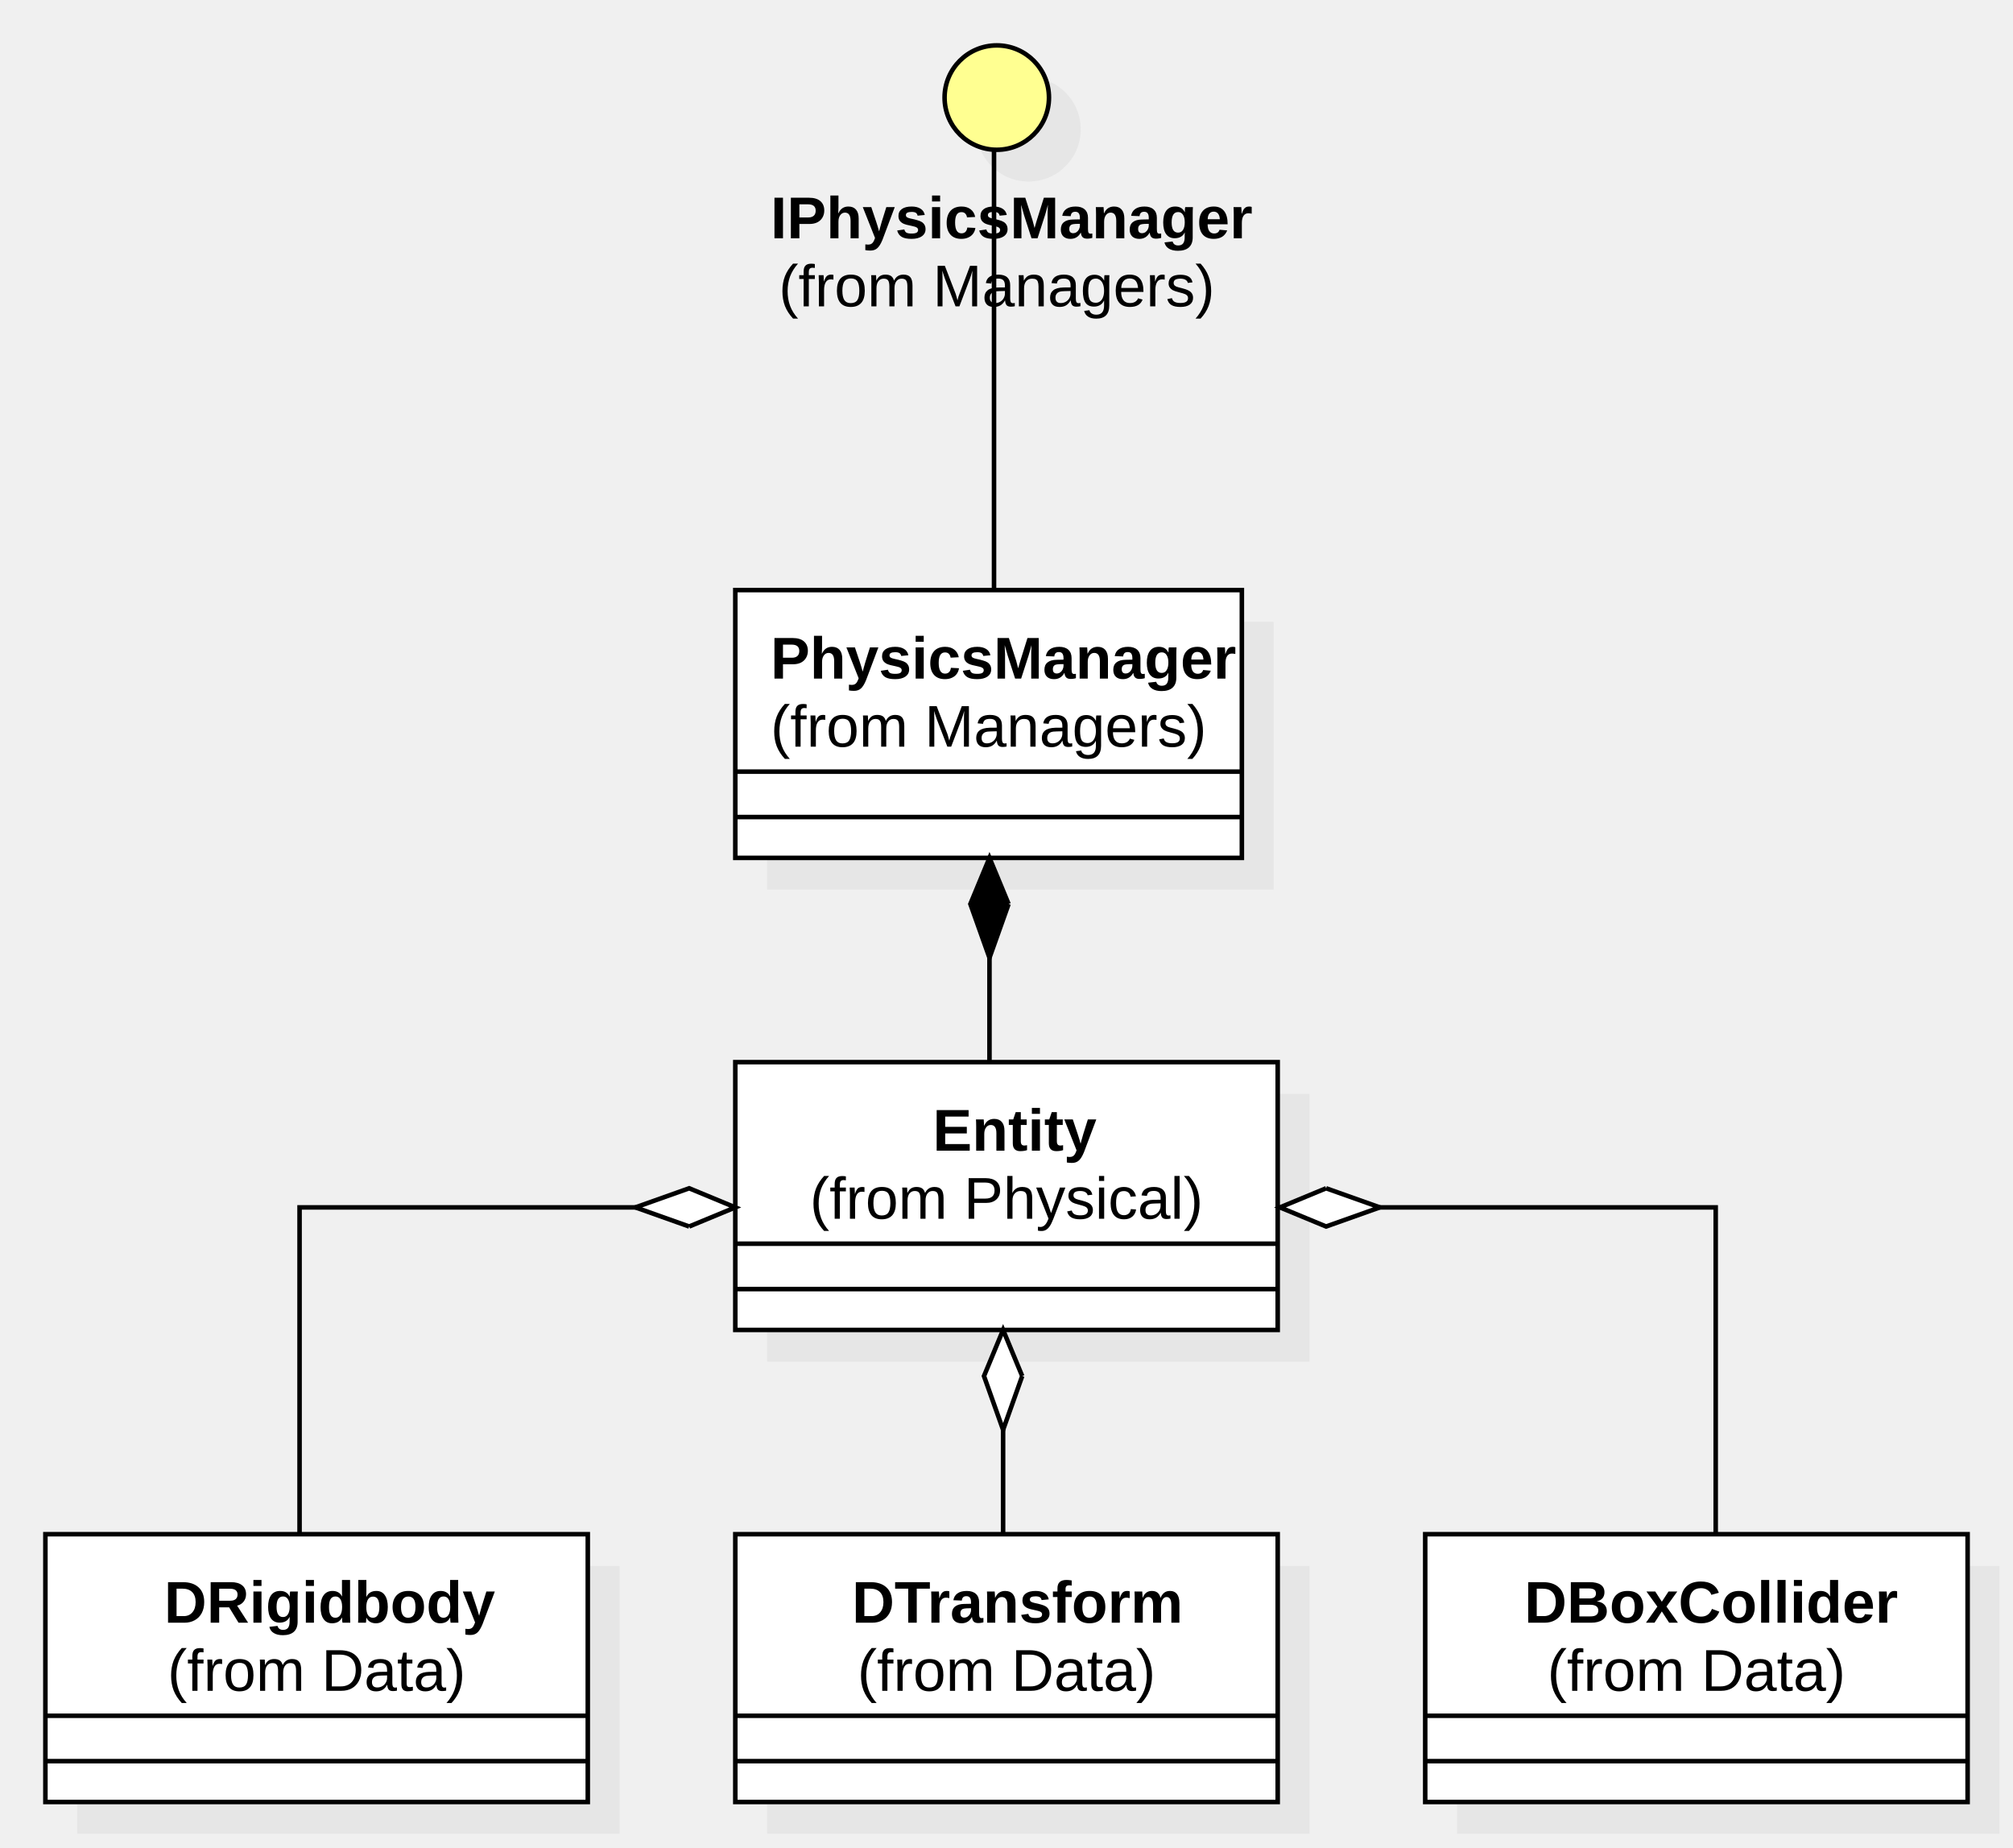
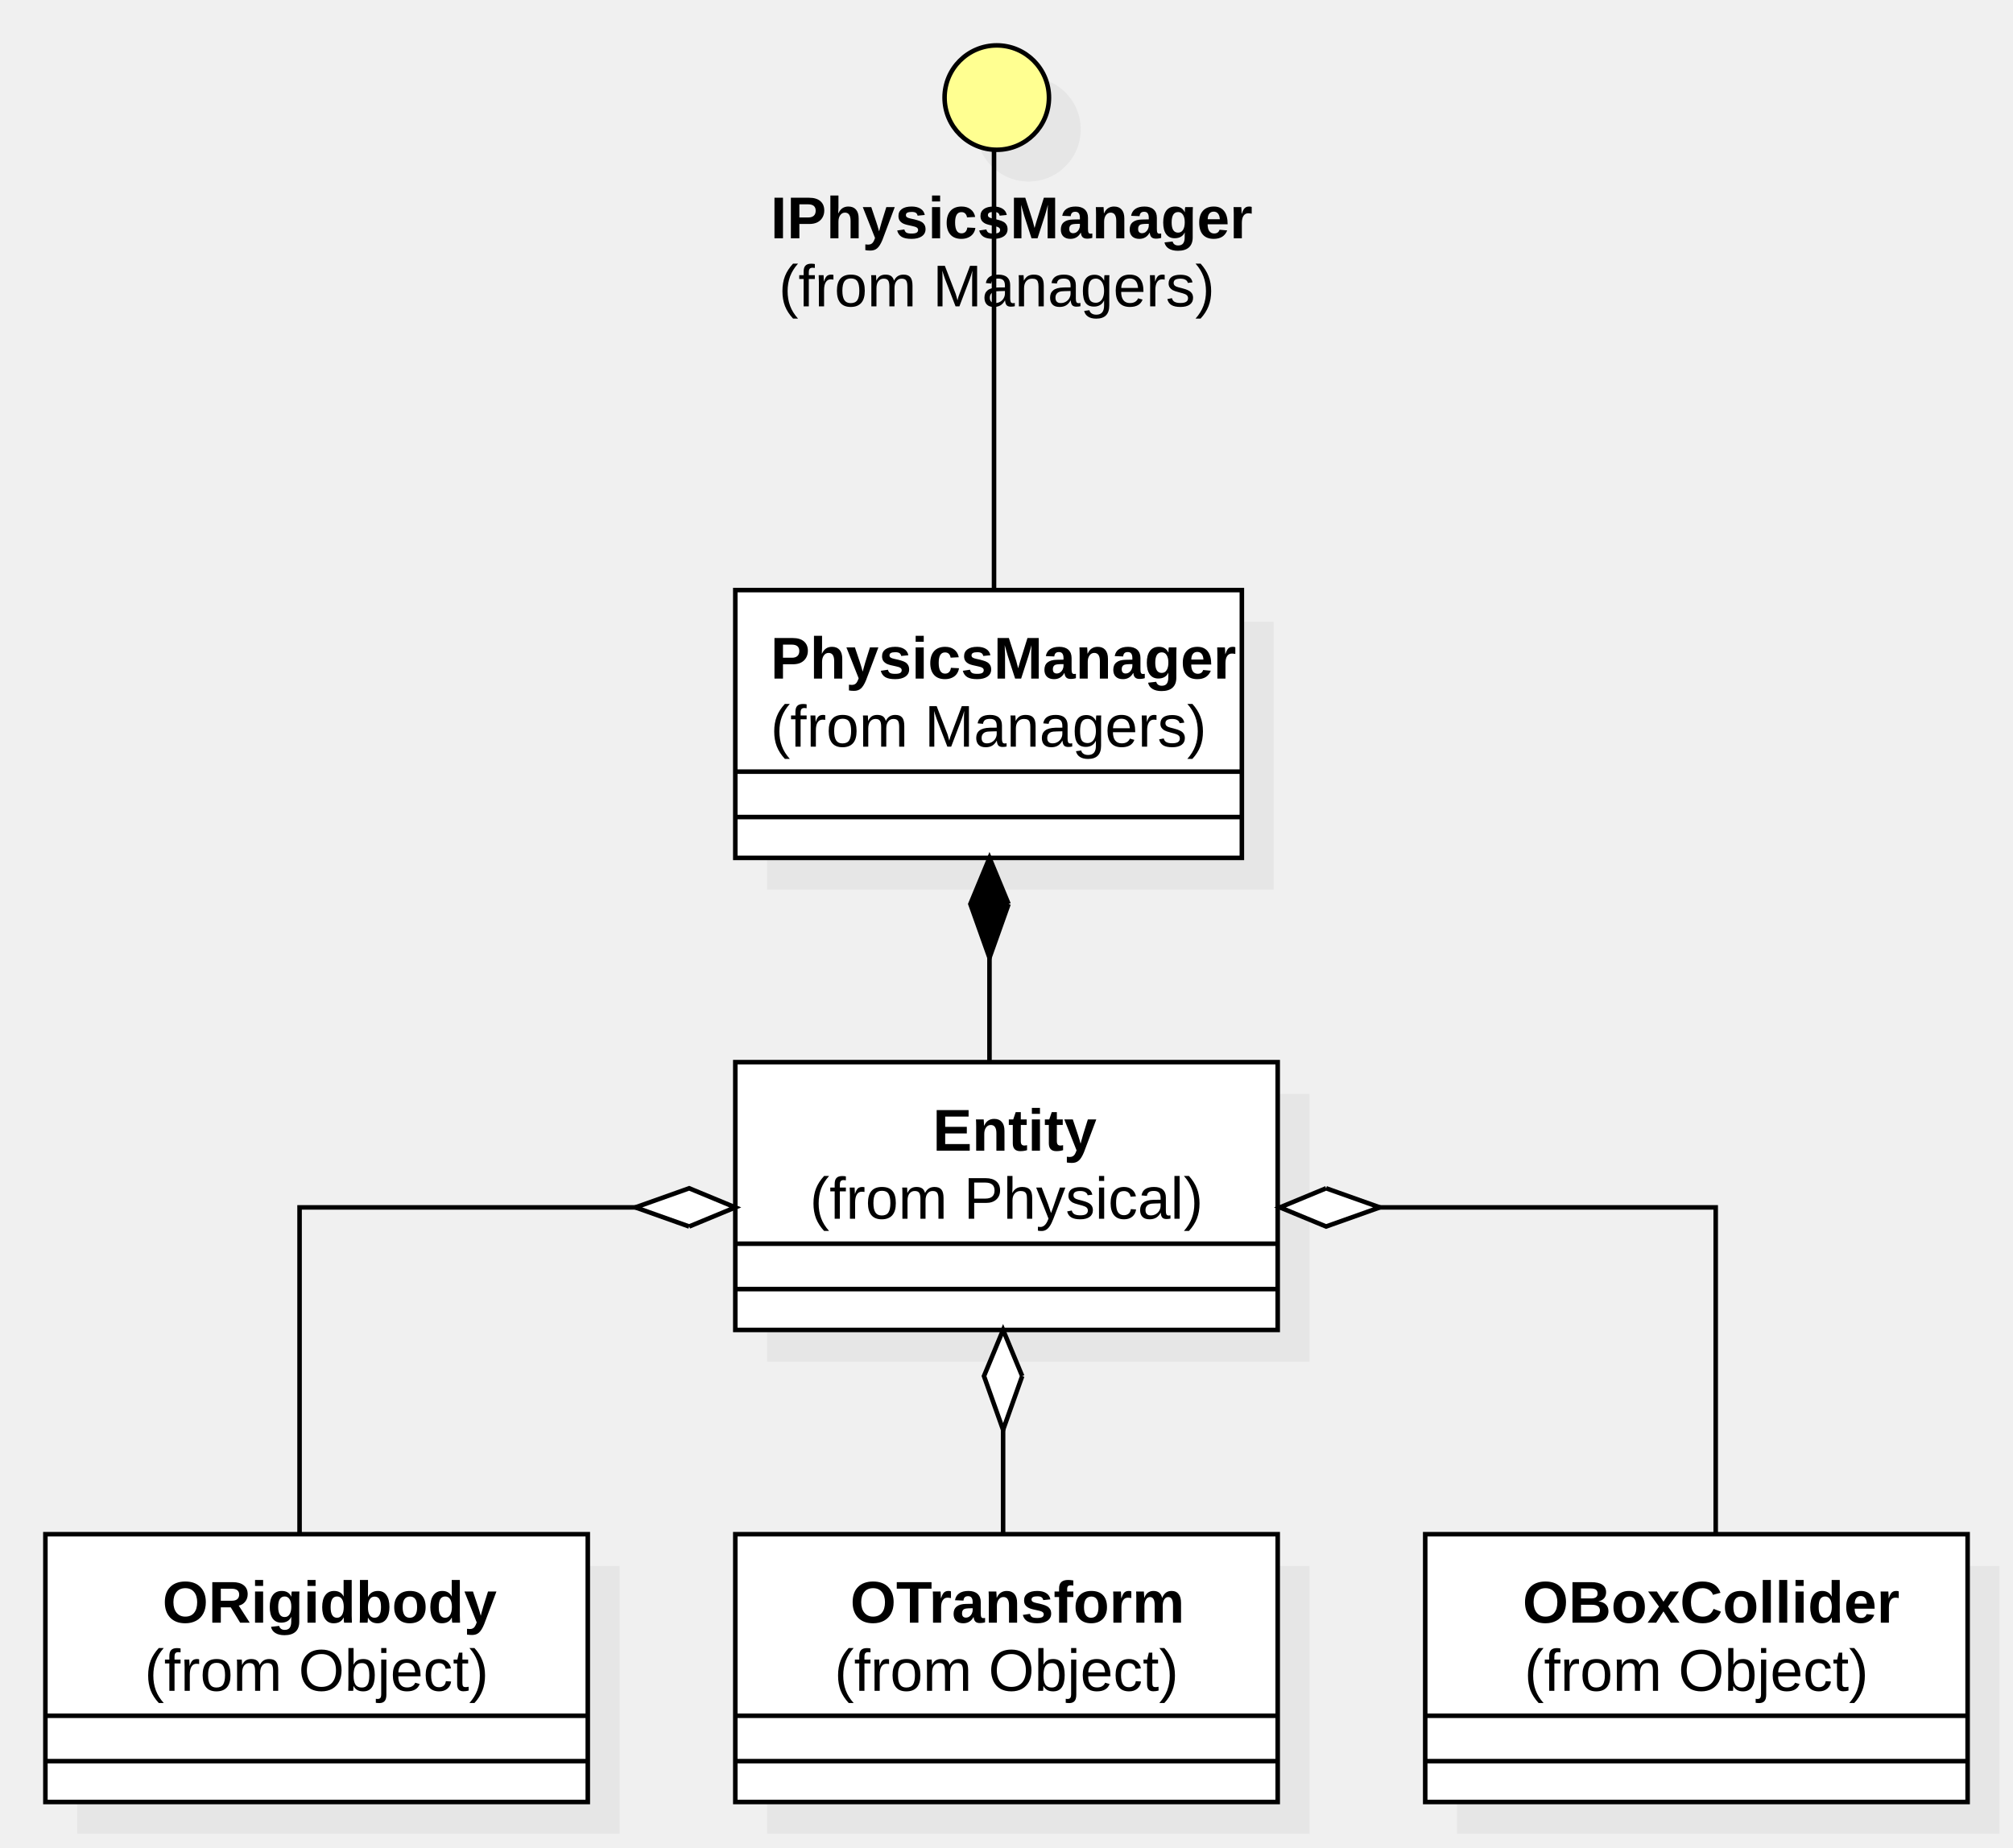
<svg xmlns="http://www.w3.org/2000/svg" version="1.1" width="443.5" height="407">
  <defs />
  <g>
    <g transform="translate(-30,-6) scale(1,1)">
      <rect fill="#C0C0C0" stroke="none" x="199" y="143" width="111.604" height="59" opacity="0.2" />
    </g>
    <g transform="translate(-30,-6) scale(1,1)">
      <rect fill="#ffffff" stroke="none" x="192" y="136" width="111.604" height="59" />
    </g>
    <g transform="translate(-30,-6) scale(1,1)">
      <path fill="none" stroke="#000000" d="M 192 136 L 303.604 136 L 303.604 195 L 192 195 L 192 136 Z Z" stroke-miterlimit="10" />
    </g>
    <g transform="translate(-30,-6) scale(1,1)">
      <path fill="none" stroke="#000000" d="M 192 176 L 303.604 176" stroke-miterlimit="10" />
    </g>
    <g transform="translate(-30,-6) scale(1,1)">
      <path fill="none" stroke="#000000" d="M 192 186 L 303.604 186" stroke-miterlimit="10" />
    </g>
    <g transform="translate(-30,-6) scale(1,1)">
      <g>
        <path fill="none" stroke="none" />
        <text fill="#000000" stroke="none" font-family="Arial" font-size="13px" font-style="normal" font-weight="bold" text-decoration="none" x="199.753" y="155.5">PhysicsManager</text>
      </g>
    </g>
    <g transform="translate(-30,-6) scale(1,1)">
      <g>
        <path fill="none" stroke="none" />
        <text fill="#000000" stroke="none" font-family="Arial" font-size="13px" font-style="normal" font-weight="normal" text-decoration="none" x="199.763" y="170.5">(from Managers)</text>
      </g>
    </g>
    <g transform="translate(-30,-6) scale(1,1)">
      <rect fill="#C0C0C0" stroke="none" x="351" y="351" width="119.5" height="59" opacity="0.2" />
    </g>
    <g transform="translate(-30,-6) scale(1,1)">
      <rect fill="#ffffff" stroke="none" x="344" y="344" width="119.5" height="59" />
    </g>
    <g transform="translate(-30,-6) scale(1,1)">
      <path fill="none" stroke="#000000" d="M 344 344 L 463.5 344 L 463.5 403 L 344 403 L 344 344 Z Z" stroke-miterlimit="10" />
    </g>
    <g transform="translate(-30,-6) scale(1,1)">
      <path fill="none" stroke="#000000" d="M 344 384 L 463.5 384" stroke-miterlimit="10" />
    </g>
    <g transform="translate(-30,-6) scale(1,1)">
      <path fill="none" stroke="#000000" d="M 344 394 L 463.5 394" stroke-miterlimit="10" />
    </g>
    <g transform="translate(-30,-6) scale(1,1)">
      <g>
        <path fill="none" stroke="none" />
-         <text fill="#000000" stroke="none" font-family="Arial" font-size="13px" font-style="normal" font-weight="bold" text-decoration="none" x="365.82" y="363.5">DBoxCollider</text>
-       </g>
-     </g>
-     <g transform="translate(-30,-6) scale(1,1)">
-       <g>
-         <path fill="none" stroke="none" />
-         <text fill="#000000" stroke="none" font-family="Arial" font-size="13px" font-style="normal" font-weight="normal" text-decoration="none" x="370.885" y="378.5">(from Data)</text>
+         <text fill="#000000" stroke="none" font-family="Arial" font-size="13px" font-style="normal" font-weight="bold" text-decoration="none" x="365.458" y="363.5">OBoxCollider</text>
+       </g>
+     </g>
+     <g transform="translate(-30,-6) scale(1,1)">
+       <g>
+         <path fill="none" stroke="none" />
+         <text fill="#000000" stroke="none" font-family="Arial" font-size="13px" font-style="normal" font-weight="normal" text-decoration="none" x="365.829" y="378.5">(from Object)</text>
      </g>
    </g>
    <g transform="translate(-30,-6) scale(1,1)">
      <rect fill="#C0C0C0" stroke="none" x="47" y="351" width="119.5" height="59" opacity="0.2" />
    </g>
    <g transform="translate(-30,-6) scale(1,1)">
      <rect fill="#ffffff" stroke="none" x="40" y="344" width="119.5" height="59" />
    </g>
    <g transform="translate(-30,-6) scale(1,1)">
      <path fill="none" stroke="#000000" d="M 40 344 L 159.5 344 L 159.5 403 L 40 403 L 40 344 Z Z" stroke-miterlimit="10" />
    </g>
    <g transform="translate(-30,-6) scale(1,1)">
      <path fill="none" stroke="#000000" d="M 40 384 L 159.5 384" stroke-miterlimit="10" />
    </g>
    <g transform="translate(-30,-6) scale(1,1)">
      <path fill="none" stroke="#000000" d="M 40 394 L 159.5 394" stroke-miterlimit="10" />
    </g>
    <g transform="translate(-30,-6) scale(1,1)">
      <g>
        <path fill="none" stroke="none" />
-         <text fill="#000000" stroke="none" font-family="Arial" font-size="13px" font-style="normal" font-weight="bold" text-decoration="none" x="66.149" y="363.5">DRigidbody</text>
-       </g>
-     </g>
-     <g transform="translate(-30,-6) scale(1,1)">
-       <g>
-         <path fill="none" stroke="none" />
-         <text fill="#000000" stroke="none" font-family="Arial" font-size="13px" font-style="normal" font-weight="normal" text-decoration="none" x="66.885" y="378.5">(from Data)</text>
+         <text fill="#000000" stroke="none" font-family="Arial" font-size="13px" font-style="normal" font-weight="bold" text-decoration="none" x="65.787" y="363.5">ORigidbody</text>
+       </g>
+     </g>
+     <g transform="translate(-30,-6) scale(1,1)">
+       <g>
+         <path fill="none" stroke="none" />
+         <text fill="#000000" stroke="none" font-family="Arial" font-size="13px" font-style="normal" font-weight="normal" text-decoration="none" x="61.829" y="378.5">(from Object)</text>
      </g>
    </g>
    <g transform="translate(-30,-6) scale(1,1)">
      <rect fill="#C0C0C0" stroke="none" x="199" y="247" width="119.5" height="59" opacity="0.2" />
    </g>
    <g transform="translate(-30,-6) scale(1,1)">
      <rect fill="#ffffff" stroke="none" x="192" y="240" width="119.5" height="59" />
    </g>
    <g transform="translate(-30,-6) scale(1,1)">
      <path fill="none" stroke="#000000" d="M 192 240 L 311.5 240 L 311.5 299 L 192 299 L 192 240 Z Z" stroke-miterlimit="10" />
    </g>
    <g transform="translate(-30,-6) scale(1,1)">
      <path fill="none" stroke="#000000" d="M 192 280 L 311.5 280" stroke-miterlimit="10" />
    </g>
    <g transform="translate(-30,-6) scale(1,1)">
      <path fill="none" stroke="#000000" d="M 192 290 L 311.5 290" stroke-miterlimit="10" />
    </g>
    <g transform="translate(-30,-6) scale(1,1)">
      <g>
        <path fill="none" stroke="none" />
        <text fill="#000000" stroke="none" font-family="Arial" font-size="13px" font-style="normal" font-weight="bold" text-decoration="none" x="235.494" y="259.5">Entity</text>
      </g>
    </g>
    <g transform="translate(-30,-6) scale(1,1)">
      <g>
        <path fill="none" stroke="none" />
        <text fill="#000000" stroke="none" font-family="Arial" font-size="13px" font-style="normal" font-weight="normal" text-decoration="none" x="208.411" y="274.5">(from Physical)</text>
      </g>
    </g>
    <g transform="translate(-30,-6) scale(1,1)">
      <path fill="none" stroke="#000000" d="M 96 344 L 96 272 L 192 272" stroke-miterlimit="10" />
    </g>
    <g transform="translate(-30,-6) scale(1,1)">
      <path fill="#FFFFFF" stroke="none" d="M 181.837 276.21 L 192 272 L 181.837 267.79 L 170 272" />
    </g>
    <g transform="translate(-30,-6) scale(1,1)">
      <path fill="none" stroke="#000000" d="M 181.837 276.21 L 192 272 L 181.837 267.79 L 170 272 L 181.837 276.21" stroke-miterlimit="10" />
    </g>
    <g transform="translate(-30,-6) scale(1,1)">
      <path fill="none" stroke="#000000" d="M 408 344 L 408 272 L 312 272" stroke-miterlimit="10" />
    </g>
    <g transform="translate(-30,-6) scale(1,1)">
      <path fill="#FFFFFF" stroke="none" d="M 322.163 267.79 L 312 272 L 322.163 276.21 L 334 272" />
    </g>
    <g transform="translate(-30,-6) scale(1,1)">
      <path fill="none" stroke="#000000" d="M 322.163 267.79 L 312 272 L 322.163 276.21 L 334 272 L 322.163 267.79" stroke-miterlimit="10" />
    </g>
    <g transform="translate(-30,-6) scale(1,1)">
      <path fill="none" stroke="#000000" d="M 248 240 L 248 195" stroke-miterlimit="10" />
    </g>
    <g transform="translate(-30,-6) scale(1,1)">
      <path fill="#000000" stroke="none" d="M 252.21 205.163 L 248 195 L 243.79 205.163 L 248 217" />
    </g>
    <g transform="translate(-30,-6) scale(1,1)">
      <path fill="none" stroke="#000000" d="M 252.21 205.163 L 248 195 L 243.79 205.163 L 248 217 L 252.21 205.163" stroke-miterlimit="10" />
    </g>
    <g transform="translate(-30,-6) scale(1,1)">
      <path fill="#C0C0C0" stroke="none" d="M 245.108 34.5 C 245.108 28.149 250.256 23 256.608 23 C 262.959 23 268.108 28.149 268.108 34.5 C 268.108 40.851 262.959 46 256.608 46 C 250.256 46 245.108 40.851 245.108 34.5 Z" opacity="0.2" />
    </g>
    <g transform="translate(-30,-6) scale(1,1)">
      <path fill="#ffff91" stroke="none" d="M 238.108 27.5 C 238.108 21.149 243.256 16 249.608 16 C 255.959 16 261.108 21.149 261.108 27.5 C 261.108 33.851 255.959 39 249.608 39 C 243.256 39 238.108 33.851 238.108 27.5 Z" />
    </g>
    <g transform="translate(-30,-6) scale(1,1)">
      <path fill="none" stroke="#000000" d="M 238.108 27.5 C 238.108 21.149 243.256 16 249.608 16 C 255.959 16 261.108 21.149 261.108 27.5 C 261.108 33.851 255.959 39 249.608 39 C 243.256 39 238.108 33.851 238.108 27.5 Z" stroke-miterlimit="10" />
    </g>
    <g transform="translate(-30,-6) scale(1,1)">
      <g>
        <path fill="none" stroke="none" />
        <text fill="#000000" stroke="none" font-family="Arial" font-size="13px" font-style="normal" font-weight="bold" text-decoration="none" x="199.753" y="58.5">IPhysicsManager</text>
      </g>
    </g>
    <g transform="translate(-30,-6) scale(1,1)">
      <g>
        <path fill="none" stroke="none" />
        <text fill="#000000" stroke="none" font-family="Arial" font-size="13px" font-style="normal" font-weight="normal" text-decoration="none" x="201.569" y="73.5">(from Managers)</text>
      </g>
    </g>
    <g transform="translate(-30,-6) scale(1,1)">
      <path fill="none" stroke="#000000" d="M 249 136 L 249 39" stroke-miterlimit="10" />
    </g>
    <g transform="translate(-30,-6) scale(1,1)">
      <rect fill="#C0C0C0" stroke="none" x="199" y="351" width="119.5" height="59" opacity="0.2" />
    </g>
    <g transform="translate(-30,-6) scale(1,1)">
      <rect fill="#ffffff" stroke="none" x="192" y="344" width="119.5" height="59" />
    </g>
    <g transform="translate(-30,-6) scale(1,1)">
      <path fill="none" stroke="#000000" d="M 192 344 L 311.5 344 L 311.5 403 L 192 403 L 192 344 Z Z" stroke-miterlimit="10" />
    </g>
    <g transform="translate(-30,-6) scale(1,1)">
      <path fill="none" stroke="#000000" d="M 192 384 L 311.5 384" stroke-miterlimit="10" />
    </g>
    <g transform="translate(-30,-6) scale(1,1)">
      <path fill="none" stroke="#000000" d="M 192 394 L 311.5 394" stroke-miterlimit="10" />
    </g>
    <g transform="translate(-30,-6) scale(1,1)">
      <g>
        <path fill="none" stroke="none" />
-         <text fill="#000000" stroke="none" font-family="Arial" font-size="13px" font-style="normal" font-weight="bold" text-decoration="none" x="217.682" y="363.5">DTransform</text>
-       </g>
-     </g>
-     <g transform="translate(-30,-6) scale(1,1)">
-       <g>
-         <path fill="none" stroke="none" />
-         <text fill="#000000" stroke="none" font-family="Arial" font-size="13px" font-style="normal" font-weight="normal" text-decoration="none" x="218.885" y="378.5">(from Data)</text>
+         <text fill="#000000" stroke="none" font-family="Arial" font-size="13px" font-style="normal" font-weight="bold" text-decoration="none" x="217.32" y="363.5">OTransform</text>
+       </g>
+     </g>
+     <g transform="translate(-30,-6) scale(1,1)">
+       <g>
+         <path fill="none" stroke="none" />
+         <text fill="#000000" stroke="none" font-family="Arial" font-size="13px" font-style="normal" font-weight="normal" text-decoration="none" x="213.829" y="378.5">(from Object)</text>
      </g>
    </g>
    <g transform="translate(-30,-6) scale(1,1)">
      <path fill="none" stroke="#000000" d="M 251 344 L 251 299" stroke-miterlimit="10" />
    </g>
    <g transform="translate(-30,-6) scale(1,1)">
      <path fill="#FFFFFF" stroke="none" d="M 255.21 309.163 L 251 299 L 246.79 309.163 L 251 321" />
    </g>
    <g transform="translate(-30,-6) scale(1,1)">
      <path fill="none" stroke="#000000" d="M 255.21 309.163 L 251 299 L 246.79 309.163 L 251 321 L 255.21 309.163" stroke-miterlimit="10" />
    </g>
  </g>
</svg>
